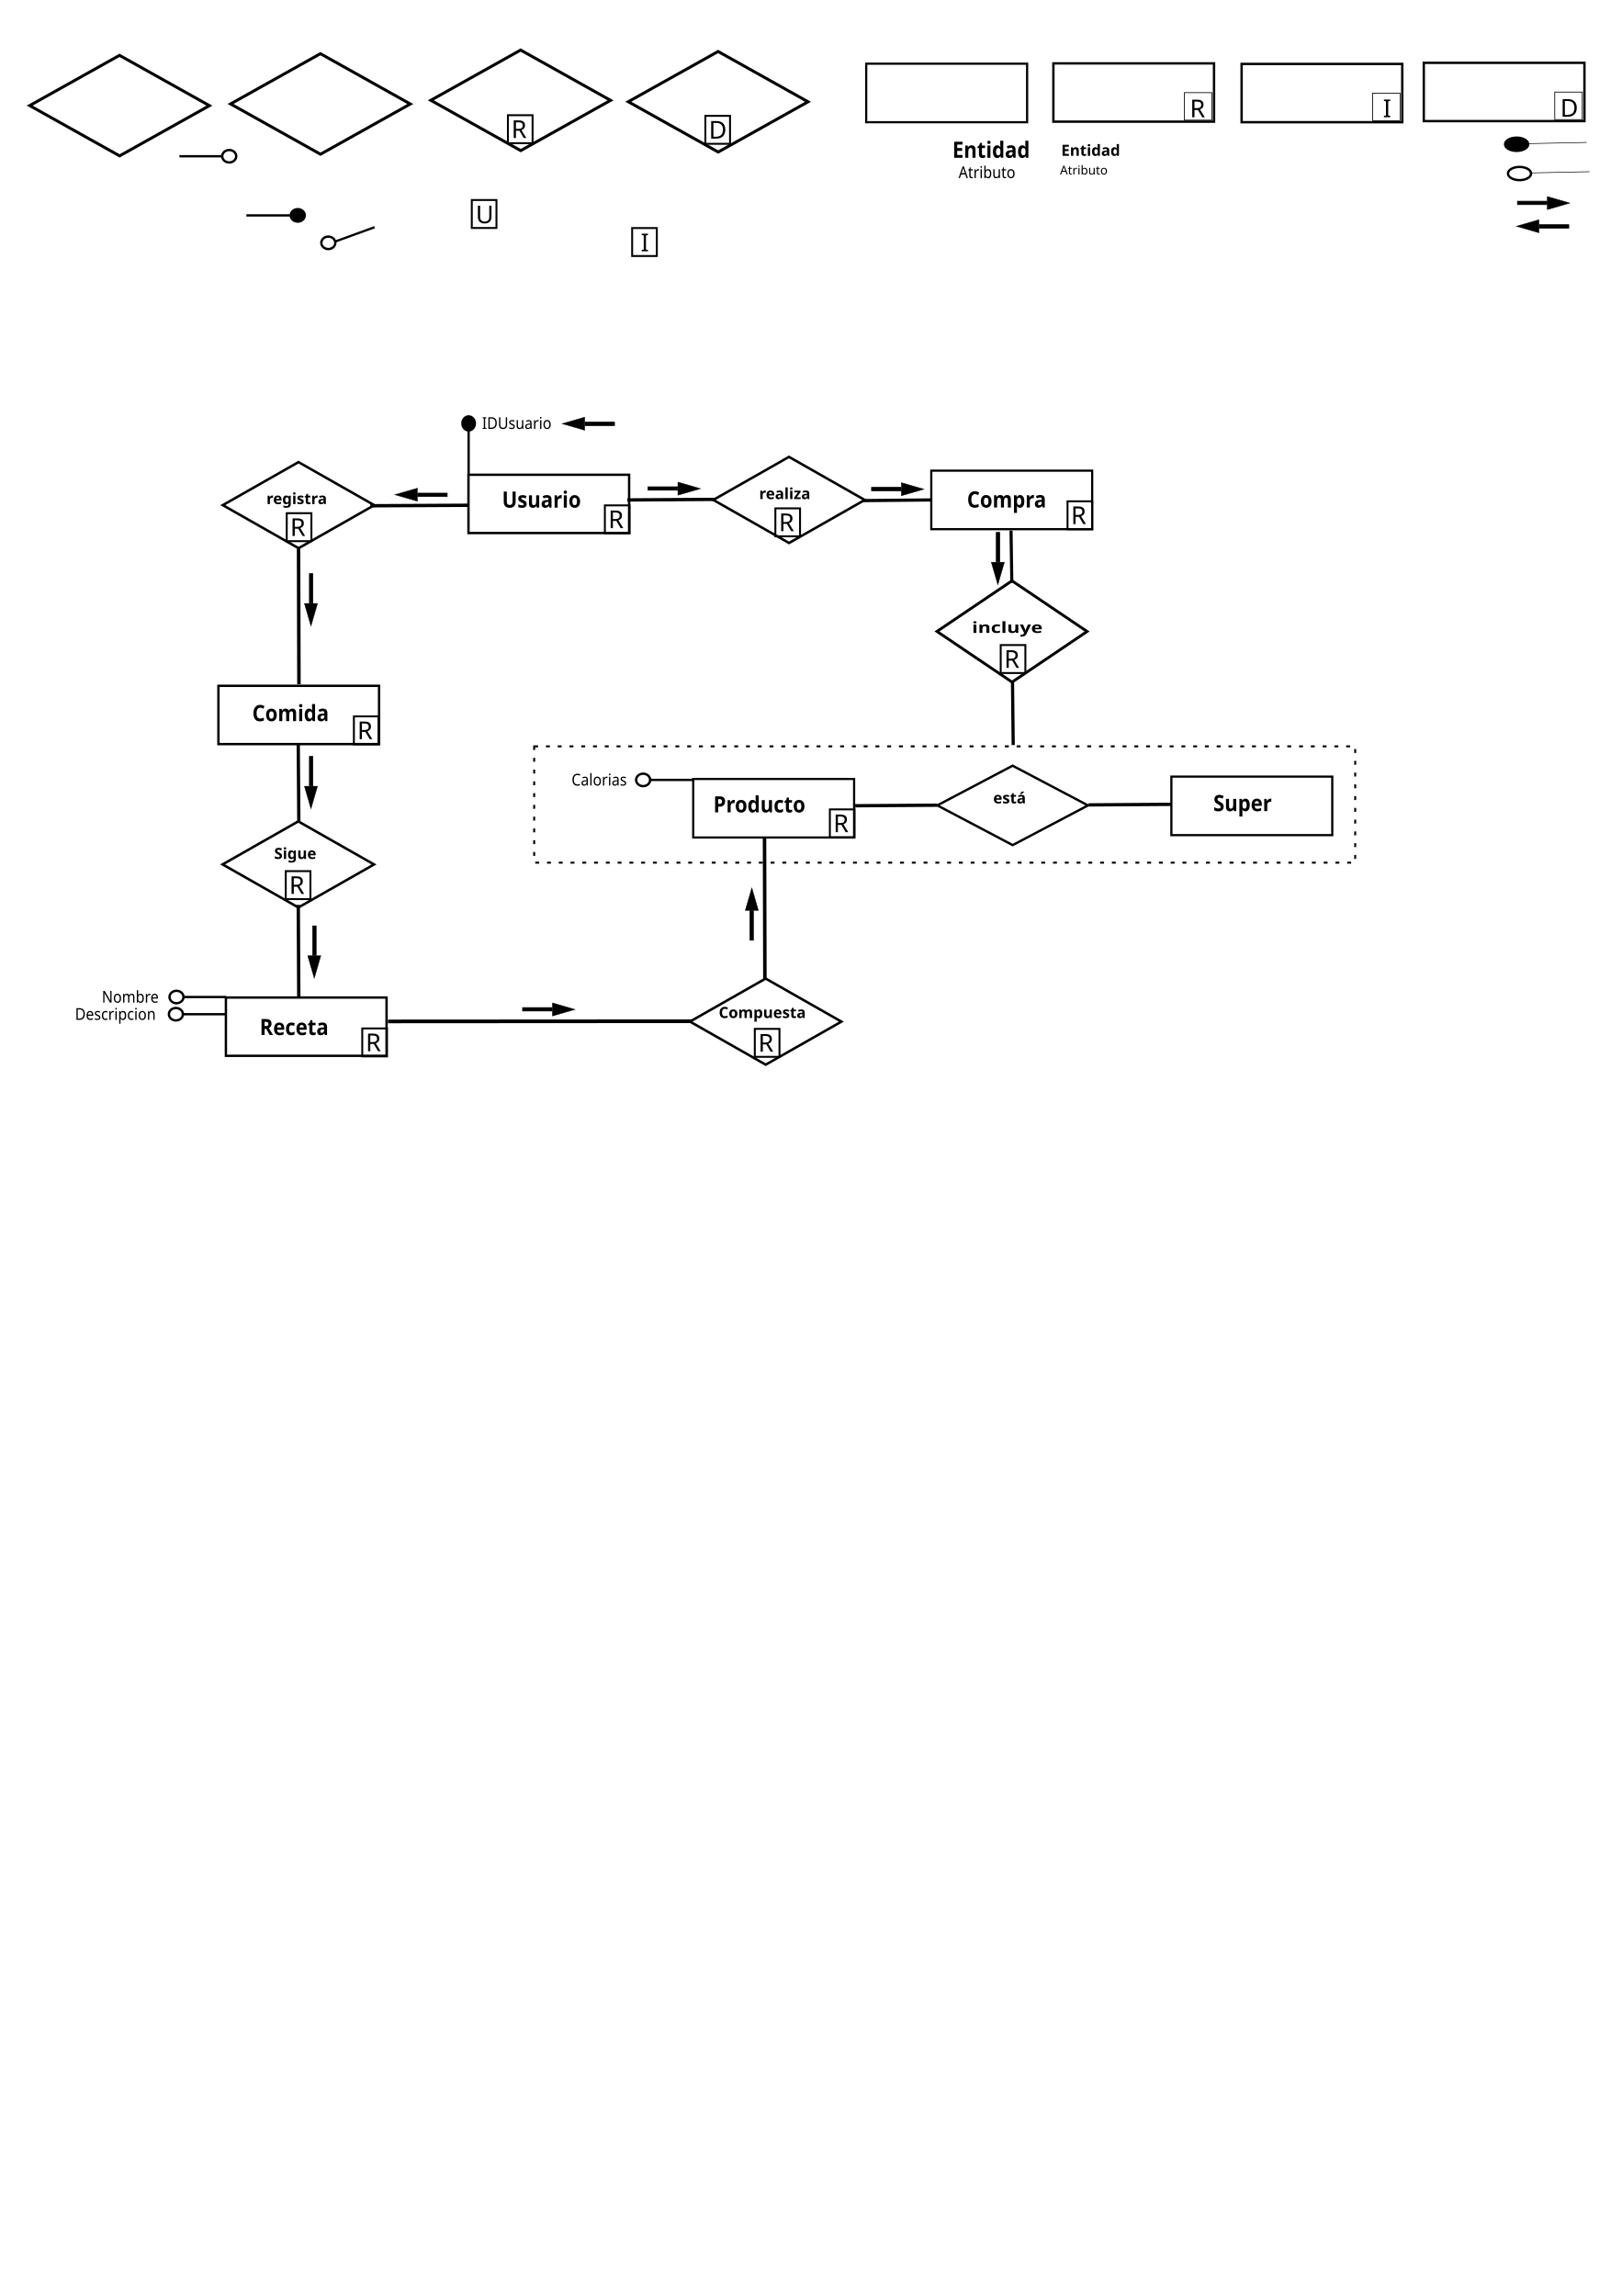
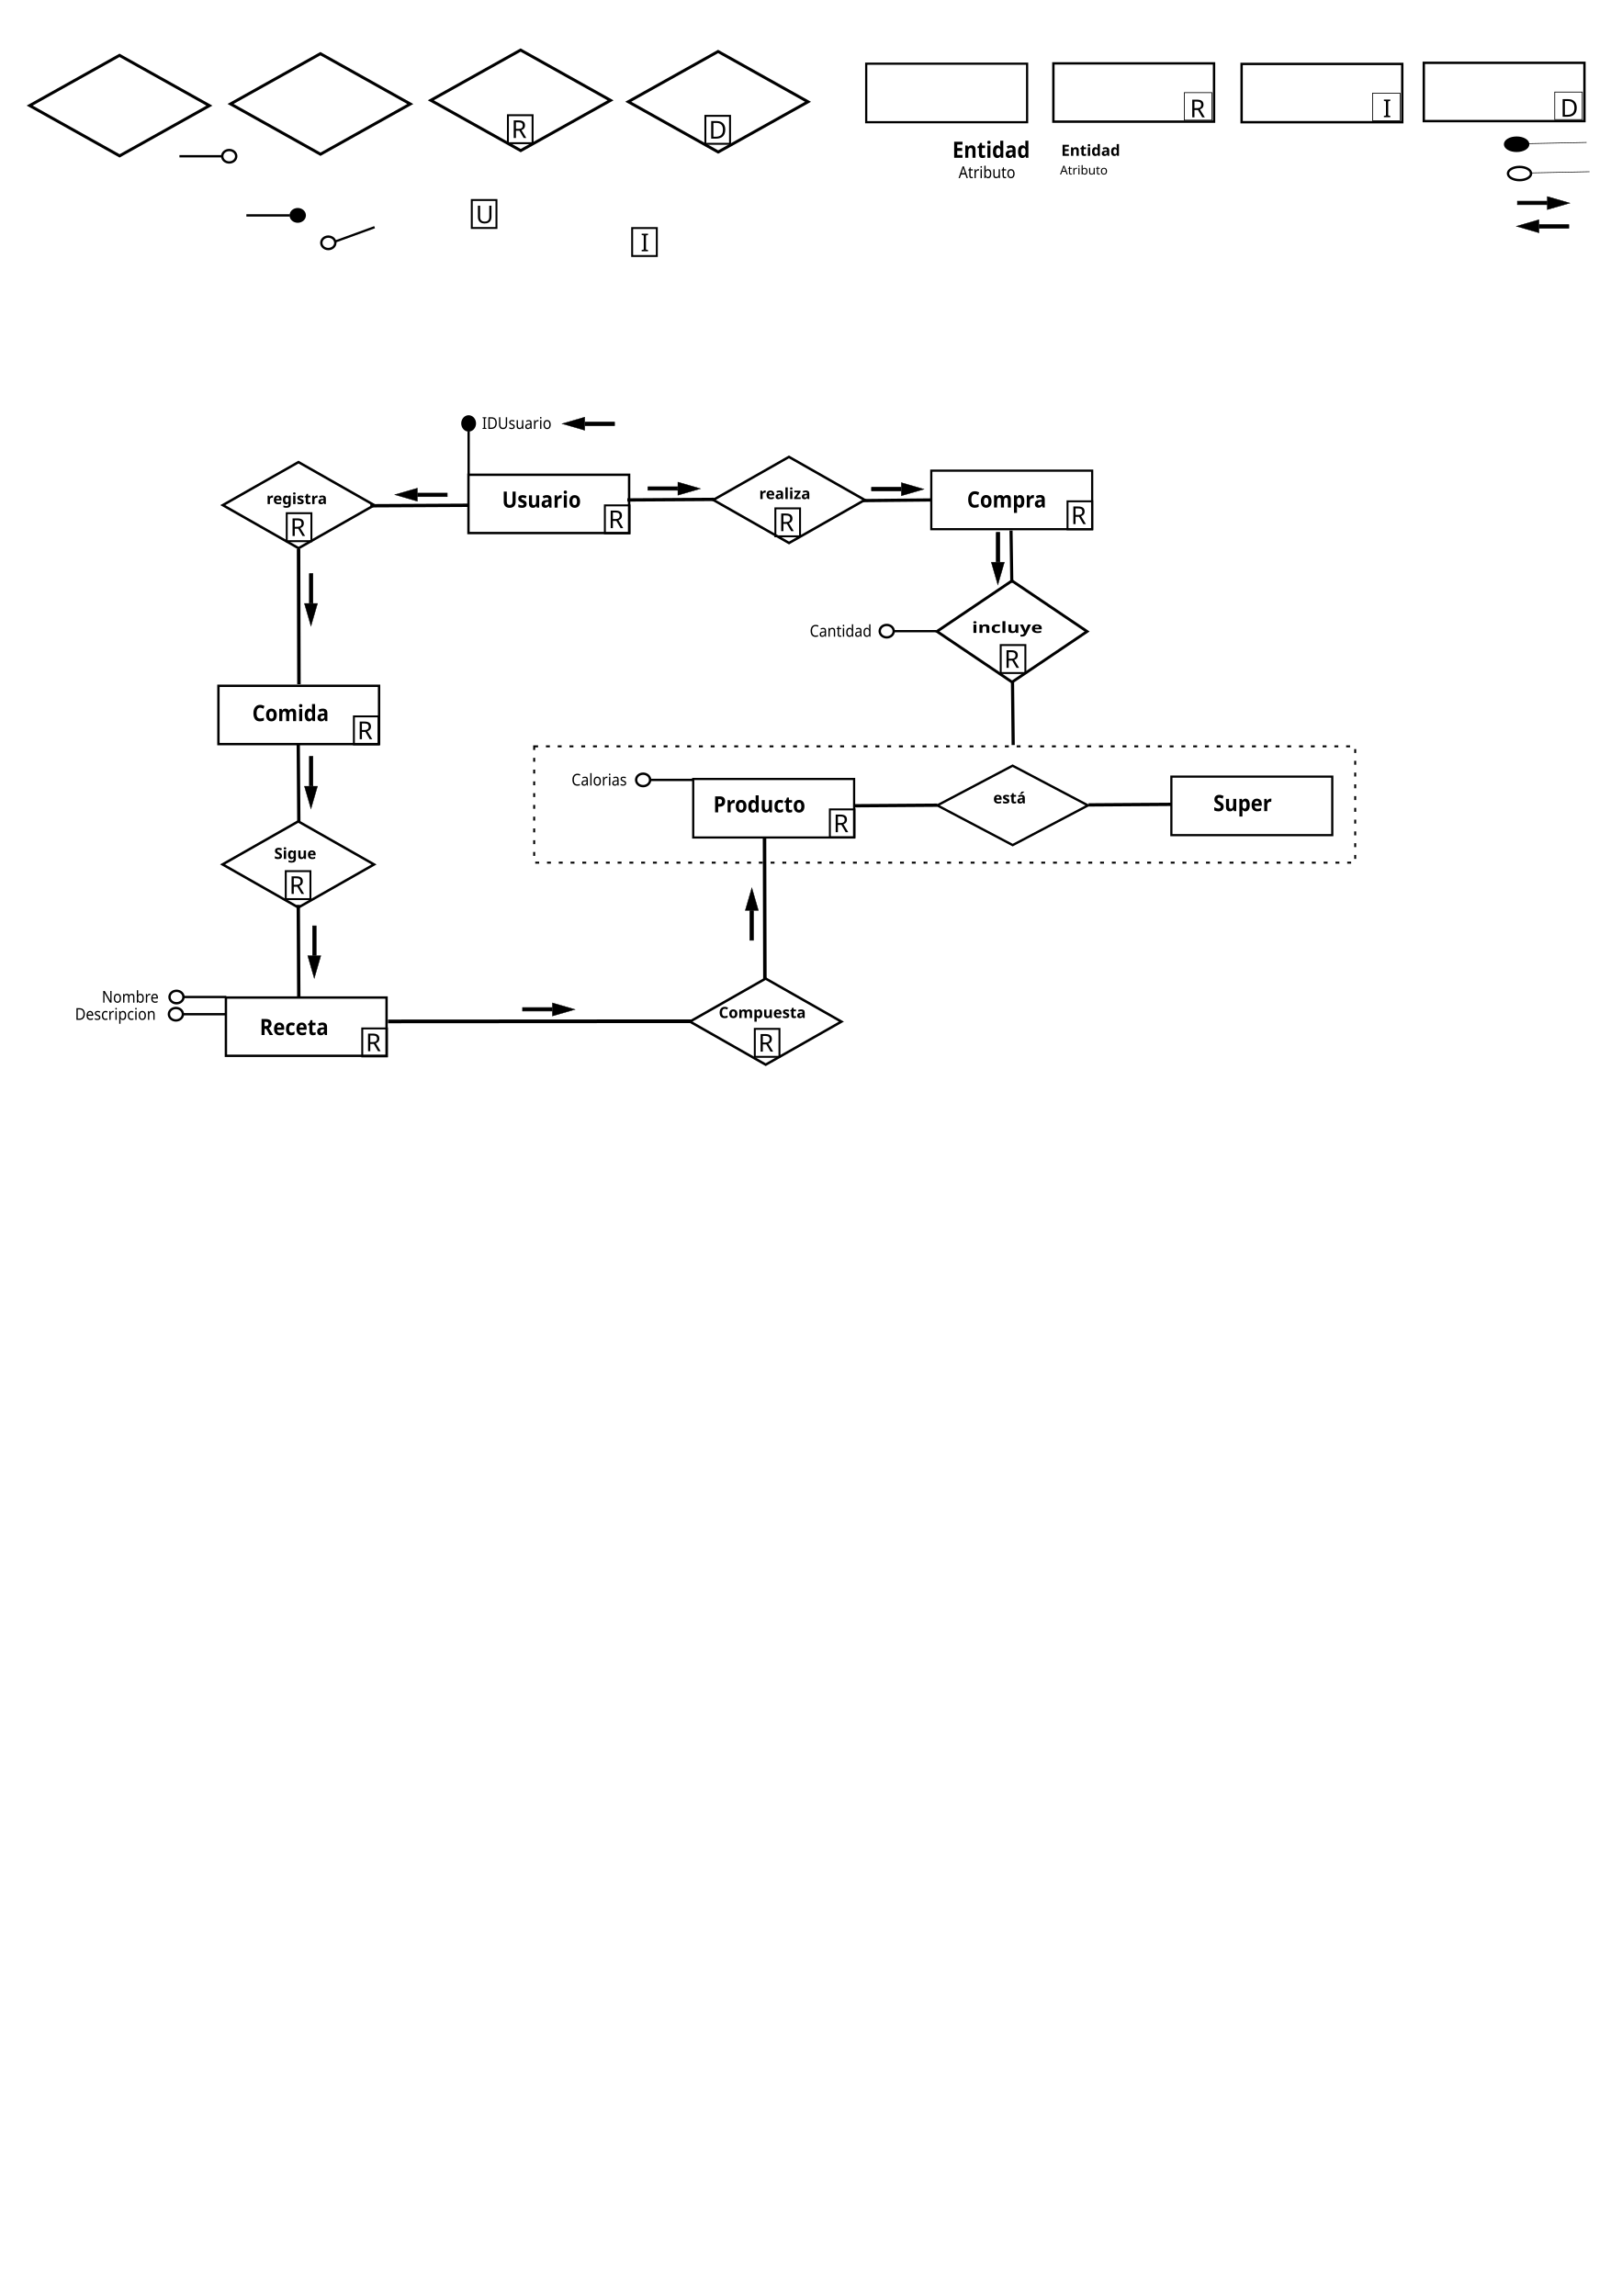
<svg xmlns="http://www.w3.org/2000/svg" version="1.1" id="svg2" height="2979.921" width="2104.724">
  <defs id="defs4">
    </defs>
  <g id="layer1" transform="translate(0,1927.559)">
    <g style="fill:#000000;fill-opacity:0;stroke:#000000;stroke-width:3.069;stroke-miterlimit:4;stroke-opacity:1;stroke-dasharray:none" id="g3759">
      <path id="path3771" style="fill:#e9e9ff;fill-rule:evenodd;stroke:none" d="m 1069.449,-1532.908 44.277,-18.255 0,73.43 -44.277,7.8 z" />
      <path id="path3761" style="fill:#353564;fill-rule:evenodd;stroke:none" d="m 995.155,-1578.715 0,78.632 74.294,30.151 0,-62.975 z" />
      <path id="path3763" style="fill:#4d4d9f;fill-rule:evenodd;stroke:none" d="m 995.155,-1578.715 41.602,-33.679 76.968,61.232 -44.277,18.255 z" />
      <path id="path3769" style="fill:#afafde;fill-rule:evenodd;stroke:none" d="m 995.155,-1500.083 41.602,-16.678 76.968,39.028 -44.277,7.8 z" />
      <path id="path3767" style="fill:#d7d7ff;fill-rule:evenodd;stroke:none" d="m 1036.758,-1612.395 0,95.633 76.968,39.028 0,-73.43 z" />
      <path id="path3765" style="fill:#8686bf;fill-rule:evenodd;stroke:none" d="m 995.155,-1578.715 41.602,-33.679 0,95.633 -41.602,16.678 z" />
    </g>
    <g style="fill:#000000;fill-opacity:0;stroke:#000000;stroke-width:3.069;stroke-miterlimit:4;stroke-opacity:1;stroke-dasharray:none" id="g3783">
      <path id="path3795" style="fill:#e9e9ff;fill-rule:evenodd;stroke:none" d="m 1223.89,-1560.611 65.621,-25.873 0,99.09 -65.621,10.196 z" />
      <path id="path3785" style="fill:#353564;fill-rule:evenodd;stroke:none" d="m 1147.601,-1635.338 0,112.822 76.289,45.318 0,-83.413 z" />
      <path id="path3787" style="fill:#4d4d9f;fill-rule:evenodd;stroke:none" d="m 1147.601,-1635.338 74.286,-57.824 67.624,106.678 -65.621,25.873 z" />
      <path id="path3793" style="fill:#afafde;fill-rule:evenodd;stroke:none" d="m 1147.601,-1522.516 74.286,-27.108 67.624,62.23 -65.621,10.196 z" />
      <path id="path3791" style="fill:#d7d7ff;fill-rule:evenodd;stroke:none" d="m 1221.887,-1693.162 0,143.538 67.624,62.23 0,-99.09 z" />
      <path id="path3789" style="fill:#8686bf;fill-rule:evenodd;stroke:none" d="m 1147.601,-1635.338 74.286,-57.824 0,143.538 -74.286,27.108 z" />
    </g>
    <g style="fill:#000000;fill-opacity:0;stroke:#000000;stroke-width:3.069;stroke-miterlimit:4;stroke-opacity:1;stroke-dasharray:none" id="g3797">
      <path id="path3809" style="fill:#e9e9ff;fill-rule:evenodd;stroke:none" d="m 1325.739,-1572.526 27.41,-9.091 0,7.619 -27.41,8.654 z" />
      <path id="path3799" style="fill:#353564;fill-rule:evenodd;stroke:none" d="m 1267.601,-1686.167 0,10.828 58.138,109.994 0,-7.182 z" />
      <path id="path3801" style="fill:#4d4d9f;fill-rule:evenodd;stroke:none" d="m 1267.601,-1686.167 37.143,-24.886 48.405,129.435 -27.41,9.091 z" />
      <path id="path3807" style="fill:#afafde;fill-rule:evenodd;stroke:none" d="m 1267.601,-1675.338 37.143,-23.862 48.405,125.202 -27.41,8.654 z" />
      <path id="path3805" style="fill:#d7d7ff;fill-rule:evenodd;stroke:none" d="m 1304.744,-1711.053 0,11.852 48.405,125.202 0,-7.619 z" />
      <path id="path3803" style="fill:#8686bf;fill-rule:evenodd;stroke:none" d="m 1267.601,-1686.167 37.143,-24.886 0,11.852 -37.143,23.862 z" />
    </g>
    <g transform="translate(1797.03,-1885.557)" id="g8271">
      <g id="g8234">
        <path id="path8226" d="m 265.799,180.848 -77.313,1.599" style="fill:none;stroke:#000000;stroke-width:0.83px;stroke-linecap:butt;stroke-linejoin:miter;stroke-opacity:1" />
      </g>
      <path style="fill:#000000;fill-opacity:0;stroke:#000000;stroke-width:3.069;stroke-miterlimit:4;stroke-opacity:1;stroke-dasharray:none" id="path8228" d="m 140,185.219 c 0,4.734 -6.716,8.571 -15,8.571 -8.284,0 -15,-3.838 -15,-8.571 0,-4.734 6.716,-8.571 15,-8.571 8.284,0 15,3.838 15,8.571 z" transform="translate(50,-2)" />
    </g>
    <text id="text8230" y="-1725.338" x="1377.203" style="font-size:20px;font-style:normal;font-weight:normal;line-height:125%;letter-spacing:0px;word-spacing:0px;fill:#000000;fill-opacity:1;stroke:none;font-family:Sans" xml:space="preserve">
      <tspan style="font-size:20px;font-weight:bold;-inkscape-font-specification:Sans Bold" y="-1725.338" x="1377.203" id="tspan8232">Entidad</tspan>
    </text>
    <g transform="translate(1792.744,-1951.272)" id="g8266">
      <g transform="translate(0.5172492,27.71428)" id="g8234-5">
        <path id="path8226-9" d="m 265.799,180.848 -77.313,1.599" style="fill:none;stroke:#000000;stroke-width:0.83px;stroke-linecap:butt;stroke-linejoin:miter;stroke-opacity:1" />
      </g>
      <path style="fill:#000000;fill-opacity:1;stroke:#000000;stroke-width:3.069;stroke-miterlimit:4;stroke-opacity:1;stroke-dasharray:none" id="path8228-9" d="m 140,185.219 c 0,4.734 -6.716,8.571 -15,8.571 -8.284,0 -15,-3.838 -15,-8.571 0,-4.734 6.716,-8.571 15,-8.571 8.284,0 15,3.838 15,8.571 z" transform="translate(50.51725,25.71428)" />
    </g>
    <g transform="translate(988.4585,-2019.129)" id="g8358">
      <g id="g8276" transform="translate(110,5.714282)">
        <rect style="fill:#000000;fill-opacity:0;stroke:#000000;stroke-width:3.069;stroke-miterlimit:4;stroke-opacity:1;stroke-dasharray:none" id="rect2985" width="208.502" height="75.645" x="268.606" y="168.111" />
        <rect style="fill:#000000;fill-opacity:0;stroke:#000000;stroke-opacity:1" id="rect3755" width="35.714" height="35.714" x="438.571" y="206.076" />
      </g>
      <text xml:space="preserve" style="font-size:32px;font-style:normal;font-weight:normal;line-height:125%;letter-spacing:0px;word-spacing:0px;fill:#000000;fill-opacity:1;stroke:none;font-family:Sans" x="555.714" y="243.791" id="text8280">
        <tspan id="tspan8282" x="555.714" y="243.791">R</tspan>
      </text>
    </g>
    <rect style="fill:#000000;fill-opacity:0;stroke:#000000;stroke-width:3.069;stroke-miterlimit:4;stroke-opacity:1;stroke-dasharray:none" id="rect2985-6" width="208.502" height="75.645" x="1611.35" y="-1844.589" />
    <g id="g3359">
      <rect y="-1806.624" x="1781.316" height="35.714" width="35.714" id="rect3755-1" style="fill:#000000;fill-opacity:0;stroke:#000000;stroke-opacity:1" />
      <g transform="translate(0.5714286,-0.8571429)" id="g3353">
        <text id="text8280-4" y="-1774.624" x="1794.173" style="font-size:32px;font-style:normal;font-weight:normal;line-height:125%;letter-spacing:0px;word-spacing:0px;fill:#000000;fill-opacity:1;stroke:none;font-family:Sans" xml:space="preserve">
          <tspan y="-1774.624" x="1794.173" id="tspan8282-3">I</tspan>
        </text>
      </g>
    </g>
    <g transform="translate(1582.03,-2404.843)" id="g8365">
      <g id="g8276-1" transform="translate(-2.85714,390.7143)">
        <rect style="fill:#000000;fill-opacity:0;stroke:#000000;stroke-width:3.069;stroke-miterlimit:4;stroke-opacity:1;stroke-dasharray:none" id="rect2985-65" width="208.502" height="75.645" x="268.606" y="168.111" />
        <rect style="fill:#000000;fill-opacity:0;stroke:#000000;stroke-opacity:1" id="rect3755-9" width="35.714" height="35.714" x="438.571" y="206.076" />
      </g>
      <text xml:space="preserve" style="font-size:32px;font-style:normal;font-weight:normal;line-height:125%;letter-spacing:0px;word-spacing:0px;fill:#000000;fill-opacity:1;stroke:none;font-family:Sans" x="442.857" y="628.791" id="text8280-3">
        <tspan id="tspan8282-38" x="442.857" y="628.791">D</tspan>
      </text>
    </g>
    <g id="g8509" transform="translate(1756.316,-2055.557)">
      <rect style="fill:#000000;fill-opacity:1;stroke:#000000;stroke-width:0.848;stroke-miterlimit:4;stroke-opacity:1;stroke-dasharray:none" id="rect8391" width="38.259" height="4.442" x="213.013" y="389.13" />
      <path id="path8449" d="m 251.695,383.04 0,17.023 29.39,-8.502 -29.39,-8.521 z" style="fill:#000000;fill-opacity:1;stroke:#000000;stroke-width:0.481" />
    </g>
    <text xml:space="preserve" style="font-size:40px;font-style:normal;font-weight:normal;line-height:125%;letter-spacing:0px;word-spacing:0px;fill:#000000;fill-opacity:1;stroke:none;font-family:Sans" x="1375.601" y="-1701.052" id="text8513">
      <tspan x="1375.601" y="-1701.052" id="tspan8517" style="font-size:16px">Atributo</tspan>
    </text>
    <g id="g8509-6" transform="matrix(-1,0,0,-1,2248.987,-1242.359)">
      <rect style="fill:#000000;fill-opacity:1;stroke:#000000;stroke-width:0.848;stroke-miterlimit:4;stroke-opacity:1;stroke-dasharray:none" id="rect8391-7" width="38.259" height="4.442" x="213.013" y="389.13" />
      <path id="path8449-9" d="m 251.695,383.04 0,17.023 29.39,-8.502 -29.39,-8.521 z" style="fill:#000000;fill-opacity:1;stroke:#000000;stroke-width:0.481" />
    </g>
    <rect style="fill:#000000;fill-opacity:0;stroke:#000000;stroke-width:2.826;stroke-miterlimit:4;stroke-opacity:1;stroke-dasharray:none" id="rect8547" width="208.814" height="75.957" x="1124.164" y="-1844.902" />
    <rect style="fill:#000000;fill-opacity:0;stroke:#000000;stroke-width:4.457;stroke-miterlimit:4;stroke-opacity:1;stroke-dasharray:none" id="rect8545-3" width="133.574" height="133.72" x="-2294.745" y="1386.84" transform="matrix(-0.8727383,0.4881884,-0.8727383,-0.4881884,0,0)" ry="0" />
    <g id="g4507" transform="translate(-72.71068,-89.88327)">
      <rect y="-1688.15" x="731.877" height="36.3" width="32.015" id="rect8567" style="fill:#000000;fill-opacity:0;stroke:#000000;stroke-width:2.483;stroke-miterlimit:4;stroke-opacity:1;stroke-dasharray:none" />
      <text id="text8569" y="-1658.571" x="736.313" style="font-size:40px;font-style:normal;font-weight:normal;line-height:125%;letter-spacing:0px;word-spacing:0px;fill:#000000;fill-opacity:1;stroke:none;font-family:Sans" xml:space="preserve">
        <tspan style="font-size:32px" y="-1658.571" x="736.313" id="tspan8571">R</tspan>
      </text>
    </g>
    <rect style="fill:#000000;fill-opacity:0;stroke:#000000;stroke-width:4.457;stroke-miterlimit:4;stroke-opacity:1;stroke-dasharray:none" id="rect8545-3-6" width="133.574" height="133.72" x="-2439.675" y="1238.125" transform="matrix(-0.8727383,0.4881884,-0.8727383,-0.4881884,0,0)" ry="0" />
    <g id="g6250">
      <rect y="-1777.217" x="915.421" height="36.3" width="32.015" id="rect8567-4" style="fill:#000000;fill-opacity:0;stroke:#000000;stroke-width:2.483;stroke-miterlimit:4;stroke-opacity:1;stroke-dasharray:none" />
      <text id="text8569-1" y="-1747.638" x="919.857" style="font-size:40px;font-style:normal;font-weight:normal;line-height:125%;letter-spacing:0px;word-spacing:0px;fill:#000000;fill-opacity:1;stroke:none;font-family:Sans" xml:space="preserve">
        <tspan style="font-size:32px" y="-1747.638" x="919.857" id="tspan8571-6">D</tspan>
      </text>
    </g>
    <rect style="fill:#000000;fill-opacity:0;stroke:#000000;stroke-width:4.457;stroke-miterlimit:4;stroke-opacity:1;stroke-dasharray:none" id="rect8545-3-4" width="133.574" height="133.72" x="-2141.046" y="1530.902" transform="matrix(-0.8727383,0.4881884,-0.8727383,-0.4881884,0,0)" ry="0" />
    <rect style="fill:#000000;fill-opacity:0;stroke:#000000;stroke-width:4.457;stroke-miterlimit:4;stroke-opacity:1;stroke-dasharray:none" id="rect8545-3-9" width="133.574" height="133.72" x="-1989.487" y="1678.072" transform="matrix(-0.8727383,0.4881884,-0.8727383,-0.4881884,0,0)" ry="0" />
    <text id="text8230-0-2" y="-1637.596" x="1300.221" style="font-size:27.696px;font-style:normal;font-weight:normal;line-height:125%;letter-spacing:0px;word-spacing:0px;fill:#000000;fill-opacity:1;stroke:none;font-family:Sans" xml:space="preserve" transform="scale(0.9505559,1.052016)">
      <tspan style="font-size:27.696px;font-weight:bold;-inkscape-font-specification:Sans Bold" y="-1637.596" x="1300.221" id="tspan8232-0-5">Entidad</tspan>
    </text>
    <text xml:space="preserve" style="font-size:50.281px;font-style:normal;font-weight:normal;line-height:125%;letter-spacing:0px;word-spacing:0px;fill:#000000;fill-opacity:1;stroke:none;font-family:Sans" x="1312.573" y="-1607.803" id="text8513-4" transform="scale(0.947755,1.055125)">
      <tspan x="1312.573" y="-1607.803" id="tspan8517-1" style="font-size:20.112px">Atributo</tspan>
    </text>
    <g id="g4104" transform="translate(0,-76)">
      <path transform="translate(206.5934,-1910.387)" d="m 188.899,338.372 c 0,4.463 -4.07,8.081 -9.091,8.081 -5.021,0 -9.091,-3.618 -9.091,-8.081 0,-4.463 4.07,-8.081 9.091,-8.081 5.021,0 9.091,3.618 9.091,8.081 z" id="path3264-0-2" style="fill:#000000;fill-opacity:1;stroke:#000000;stroke-width:3.069;stroke-miterlimit:4;stroke-opacity:1;stroke-dasharray:none" />
      <path id="path3266-2-9" d="m 319.731,-1572.014 c 35.355,0 56.569,0 56.569,0" style="fill:none;stroke:#000000;stroke-width:3;stroke-linecap:butt;stroke-linejoin:miter;stroke-miterlimit:4;stroke-opacity:1;stroke-dasharray:none" />
    </g>
    <g id="g4134" transform="translate(0,-76)">
      <path transform="translate(117.6797,-1987.158)" d="m 188.899,338.372 c 0,4.463 -4.07,8.081 -9.091,8.081 -5.021,0 -9.091,-3.618 -9.091,-8.081 0,-4.463 4.07,-8.081 9.091,-8.081 5.021,0 9.091,3.618 9.091,8.081 z" id="path3264-6" style="fill:#000000;fill-opacity:0;stroke:#000000;stroke-width:3.069;stroke-miterlimit:4;stroke-opacity:1;stroke-dasharray:none" />
      <path id="path3266-6" d="m 232.857,-1648.786 c 35.355,0 56.569,0 56.569,0" style="fill:none;stroke:#000000;stroke-width:3;stroke-linecap:butt;stroke-linejoin:miter;stroke-miterlimit:4;stroke-opacity:1;stroke-dasharray:none" />
    </g>
    <rect style="fill:#000000;fill-opacity:0;stroke:#000000;stroke-width:2.826;stroke-miterlimit:4;stroke-opacity:1;stroke-dasharray:none" id="rect8547-0" width="208.814" height="75.957" x="1208.613" y="-1316.698" />
    <text id="text8230-0-1" y="-1206.131" x="1320.224" style="font-size:27.696px;font-style:normal;font-weight:normal;line-height:125%;letter-spacing:0px;word-spacing:0px;fill:#000000;fill-opacity:1;stroke:none;font-family:Sans" xml:space="preserve" transform="scale(0.9505559,1.052016)">
      <tspan style="font-size:27.696px;font-weight:bold;-inkscape-font-specification:Sans Bold" y="-1206.131" x="1320.224" id="tspan8232-0-0">Compra</tspan>
    </text>
    <rect style="fill:#000000;fill-opacity:0;stroke:#000000;stroke-width:2.826;stroke-miterlimit:4;stroke-opacity:1;stroke-dasharray:none" id="rect8547-6-9" width="208.814" height="75.957" x="1520.202" y="-919.612" />
    <text id="text8230-0-6-5" y="-831.559" x="1656.523" style="font-size:27.696px;font-style:normal;font-weight:normal;line-height:125%;letter-spacing:0px;word-spacing:0px;fill:#000000;fill-opacity:1;stroke:none;font-family:Sans" xml:space="preserve" transform="scale(0.9505559,1.052016)">
      <tspan style="font-size:27.696px;font-weight:bold;-inkscape-font-specification:Sans Bold" y="-831.559" x="1656.523" id="tspan8232-0-9-0">Super</tspan>
      <tspan style="font-size:27.696px;font-weight:bold;-inkscape-font-specification:Sans Bold" y="-796.939" x="1656.523" id="tspan3214" />
    </text>
    <rect style="fill:#000000;fill-opacity:0;stroke:#000000;stroke-width:2.545;stroke-miterlimit:4;stroke-opacity:1;stroke-dasharray:5.091, 10.181;stroke-dashoffset:0" id="rect4812" width="1065.52" height="150.967" x="693.244" y="-958.902" />
    <rect style="fill:#000000;fill-opacity:0;stroke:#000000;stroke-width:3.919;stroke-miterlimit:4;stroke-opacity:1;stroke-dasharray:none" id="rect8545-3-2" width="117.46" height="117.588" x="-1841.425" y="139.48" transform="matrix(-0.8289456,0.5593292,-0.8289456,-0.5593292,0,0)" ry="0" />
    <text id="text8230-8" y="-1248.784" x="1117.265" style="font-size:22.58px;font-style:normal;font-weight:normal;line-height:125%;letter-spacing:0px;word-spacing:0px;fill:#000000;fill-opacity:1;stroke:none;font-family:Sans" xml:space="preserve" transform="scale(1.128976,0.8857586)">
      <tspan style="font-size:22.58px;font-weight:bold;-inkscape-font-specification:Sans Bold" y="-1248.784" x="1117.265" id="tspan8232-3">incluye</tspan>
    </text>
    <path style="fill:none;stroke:#000000;stroke-width:4;stroke-linecap:butt;stroke-linejoin:miter;stroke-miterlimit:4;stroke-opacity:1;stroke-dasharray:none" d="m 1313.127,-1171.33 -1.01,-67.68" id="path4966" />
    <path style="fill:none;stroke:#000000;stroke-width:4.122;stroke-linecap:butt;stroke-linejoin:miter;stroke-miterlimit:4;stroke-opacity:1;stroke-dasharray:none" d="m 1314.922,-960.58 -0.888,-81.701" id="path4966-0" />
    <rect style="fill:#000000;fill-opacity:0;stroke:#000000;stroke-width:3.686;stroke-miterlimit:4;stroke-opacity:1;stroke-dasharray:none" id="rect8545-3-7" width="110.468" height="110.589" x="-1744.112" y="148.019" transform="matrix(-0.8846472,0.4662609,-0.8846472,-0.4662609,0,0)" ry="0" />
    <path style="fill:none;stroke:#000000;stroke-width:4.283;stroke-linecap:butt;stroke-linejoin:miter;stroke-miterlimit:4;stroke-opacity:1;stroke-dasharray:none" d="m 1108.652,-881.788 107.803,-0.727" id="path4966-5" />
    <path style="fill:none;stroke:#000000;stroke-width:4.283;stroke-linecap:butt;stroke-linejoin:miter;stroke-miterlimit:4;stroke-opacity:1;stroke-dasharray:none" d="m 1412.748,-882.899 107.803,-0.727" id="path4966-5-1" />
    <text id="text8230-9" y="-884.858" x="1288.97" style="font-size:20px;font-style:normal;font-weight:normal;line-height:125%;letter-spacing:0px;word-spacing:0px;fill:#000000;fill-opacity:1;stroke:none;font-family:Sans" xml:space="preserve">
      <tspan style="font-size:20px;font-weight:bold;-inkscape-font-specification:Sans Bold" y="-884.858" x="1288.97" id="tspan8232-0">está</tspan>
    </text>
    <rect style="fill:#000000;fill-opacity:0;stroke:#000000;stroke-width:3.77;stroke-miterlimit:4;stroke-opacity:1;stroke-dasharray:none" id="rect8545-3-90" width="112.988" height="113.112" x="-1938.964" y="648.005" transform="matrix(-0.8693064,0.4942736,-0.8693064,-0.4942736,0,0)" ry="0" />
    <text id="text8230-4" y="-1279.827" x="985.179" style="font-size:20px;font-style:normal;font-weight:normal;line-height:125%;letter-spacing:0px;word-spacing:0px;fill:#000000;fill-opacity:1;stroke:none;font-family:Sans" xml:space="preserve">
      <tspan style="font-size:20px;font-weight:bold;-inkscape-font-specification:Sans Bold" y="-1279.827" x="985.179" id="tspan8232-9">realiza</tspan>
    </text>
    <path style="fill:none;stroke:#000000;stroke-width:4.172;stroke-linecap:butt;stroke-linejoin:miter;stroke-miterlimit:4;stroke-opacity:1;stroke-dasharray:none" d="m 1120.099,-1277.854 88.692,-0.839" id="path4966-5-8" />
    <path style="fill:none;stroke:#000000;stroke-width:4.369;stroke-linecap:butt;stroke-linejoin:miter;stroke-miterlimit:4;stroke-opacity:1;stroke-dasharray:none" d="m 480.602,-1271.137 127.239,-0.641" id="path4966-5-8-1" />
    <rect style="fill:#000000;fill-opacity:0;stroke:#000000;stroke-width:2.826;stroke-miterlimit:4;stroke-opacity:1;stroke-dasharray:none" id="rect8547-6" width="208.814" height="75.957" x="899.649" y="-916.561" />
    <text id="text8230-0-6" y="-830.016" x="973.859" style="font-size:27.696px;font-style:normal;font-weight:normal;line-height:125%;letter-spacing:0px;word-spacing:0px;fill:#000000;fill-opacity:1;stroke:none;font-family:Sans" xml:space="preserve" transform="scale(0.9505559,1.052016)">
      <tspan style="font-size:27.696px;font-weight:bold;-inkscape-font-specification:Sans Bold" y="-830.016" x="973.859" id="tspan8232-0-9">Producto</tspan>
    </text>
    <text xml:space="preserve" style="font-size:40px;font-style:normal;font-weight:normal;line-height:125%;letter-spacing:0px;word-spacing:0px;fill:#000000;fill-opacity:1;stroke:none;font-family:Sans" x="534.286" y="442.778" id="text4119" transform="translate(0,-1927.559)">
      <tspan id="tspan4121" x="534.286" y="442.778" />
    </text>
    <g id="g8448" transform="translate(-40.42641,-26.28427)">
      <rect y="-1641.682" x="652.714" height="36.3" width="32.015" id="rect8567-7-2" style="fill:#000000;fill-opacity:0;stroke:#000000;stroke-width:2.483;stroke-miterlimit:4;stroke-opacity:1;stroke-dasharray:none" />
      <text id="text8569-5-9" y="-1611.532" x="657.783" style="font-size:40px;font-style:normal;font-weight:normal;line-height:125%;letter-spacing:0px;word-spacing:0px;fill:#000000;fill-opacity:1;stroke:none;font-family:Sans" xml:space="preserve">
        <tspan style="font-size:32px" y="-1611.532" x="657.783" id="tspan8571-2-0">U</tspan>
      </text>
    </g>
    <g id="g9662">
      <rect y="-1631.581" x="820.399" height="36.3" width="32.015" id="rect8567-7-2-1" style="fill:#000000;fill-opacity:0;stroke:#000000;stroke-width:2.483;stroke-miterlimit:4;stroke-opacity:1;stroke-dasharray:none" />
      <text id="text8569-5-9-3" y="-1601.431" x="831.468" style="font-size:40px;font-style:normal;font-weight:normal;line-height:125%;letter-spacing:0px;word-spacing:0px;fill:#000000;fill-opacity:1;stroke:none;font-family:Sans" xml:space="preserve">
        <tspan style="font-size:32px" y="-1601.431" x="831.468" id="tspan8571-2-0-3">I</tspan>
      </text>
    </g>
    <g transform="translate(-5.950618,-298.9154)" id="g10193">
      <path transform="matrix(-1,0,0,-1,611.8501,-975.1244)" d="m 188.899,338.372 c 0,4.463 -4.07,8.081 -9.091,8.081 -5.021,0 -9.091,-3.618 -9.091,-8.081 0,-4.463 4.07,-8.081 9.091,-8.081 5.021,0 9.091,3.618 9.091,8.081 z" id="path3264-6-4-0-0-6" style="fill:#000000;fill-opacity:0;stroke:#000000;stroke-width:3.069;stroke-miterlimit:4;stroke-opacity:1;stroke-dasharray:none" />
      <path id="path3266-6-6-9-1-3" d="m 441.647,-1315.427 c 31.533,-11.477 50.453,-18.363 50.453,-18.363" style="fill:none;stroke:#000000;stroke-width:2.923;stroke-linecap:butt;stroke-linejoin:miter;stroke-miterlimit:4;stroke-opacity:1;stroke-dasharray:none" />
    </g>
    <path style="fill:none;stroke:#000000;stroke-width:4.308;stroke-linecap:butt;stroke-linejoin:miter;stroke-miterlimit:4;stroke-opacity:1;stroke-dasharray:none" d="m 814.15,-1278.716 112.842,-0.703" id="path4966-5-8-4" />
    <g transform="translate(-418.796,824.4923)" id="g16682-5">
      <rect y="-1457.382" x="711.974" height="75.645" width="208.502" id="rect2985-4-9" style="fill:#000000;fill-opacity:0;stroke:#000000;stroke-width:3.069;stroke-miterlimit:4;stroke-opacity:1;stroke-dasharray:none" />
    </g>
    <g id="g16814" transform="translate(-58,118)">
      <g id="g16682-4" transform="translate(-370.5103,301.9209)">
        <rect style="fill:#000000;fill-opacity:0;stroke:#000000;stroke-width:3.069;stroke-miterlimit:4;stroke-opacity:1;stroke-dasharray:none" id="rect2985-4-2" width="208.502" height="75.645" x="711.974" y="-1457.382" />
      </g>
      <text transform="scale(0.9505559,1.052016)" xml:space="preserve" style="font-size:27.696px;font-style:normal;font-weight:normal;line-height:125%;letter-spacing:0px;word-spacing:0px;fill:#000000;fill-opacity:1;stroke:none;font-family:Sans" x="405.369" y="-1054.768" id="text8230-0-2-0-0">
        <tspan id="tspan8232-0-5-9-2" x="405.369" y="-1054.768" style="font-size:27.696px;font-weight:bold;-inkscape-font-specification:Sans Bold">Comida</tspan>
      </text>
    </g>
    <text id="text8230-0-2-0-05" y="-555.319" x="354.571" style="font-size:27.696px;font-style:normal;font-weight:normal;line-height:125%;letter-spacing:0px;word-spacing:0px;fill:#000000;fill-opacity:1;stroke:none;font-family:Sans" xml:space="preserve" transform="scale(0.9505559,1.052016)">
      <tspan style="font-size:27.696px;font-weight:bold;-inkscape-font-specification:Sans Bold" y="-555.319" x="354.571" id="tspan8232-0-5-9-7">Receta</tspan>
    </text>
    <rect style="fill:#000000;fill-opacity:0;stroke:#000000;stroke-width:3.77;stroke-miterlimit:4;stroke-opacity:1;stroke-dasharray:none" id="rect8545-3-90-3" width="112.988" height="113.112" x="-1565.992" y="1007.266" transform="matrix(-0.8693064,0.4942736,-0.8693064,-0.4942736,0,0)" ry="0" />
    <text id="text8230-4-0" y="-1273.325" x="345.741" style="font-size:20px;font-style:normal;font-weight:normal;line-height:125%;letter-spacing:0px;word-spacing:0px;fill:#000000;fill-opacity:1;stroke:none;font-family:Sans" xml:space="preserve">
      <tspan style="font-size:20px;font-weight:bold;-inkscape-font-specification:Sans Bold" y="-1273.325" x="345.741" id="tspan8232-9-3">registra</tspan>
    </text>
    <path style="fill:none;stroke:#000000;stroke-width:4.514;stroke-linecap:butt;stroke-linejoin:miter;stroke-miterlimit:4;stroke-opacity:1;stroke-dasharray:none" d="m 387.466,-1215.185 0.496,175.665" id="path4966-5-8-1-5" />
    <path style="fill:none;stroke:#000000;stroke-width:4.251;stroke-linecap:butt;stroke-linejoin:miter;stroke-miterlimit:4;stroke-opacity:1;stroke-dasharray:none" d="m 387.049,-962.46 0.76,101.644" id="path4966-5-8-1-5-7" />
    <rect style="fill:#000000;fill-opacity:0;stroke:#000000;stroke-width:3.77;stroke-miterlimit:4;stroke-opacity:1;stroke-dasharray:none" id="rect8545-3-90-3-8" width="112.988" height="113.112" x="-1094.139" y="535.742" transform="matrix(-0.8693064,0.4942736,-0.8693064,-0.4942736,0,0)" ry="0" />
    <text id="text8230-4-0-7" y="-812.77" x="355.762" style="font-size:20px;font-style:normal;font-weight:normal;line-height:125%;letter-spacing:0px;word-spacing:0px;fill:#000000;fill-opacity:1;stroke:none;font-family:Sans" xml:space="preserve">
      <tspan style="font-size:20px;font-weight:bold;-inkscape-font-specification:Sans Bold" y="-812.77" x="355.762" id="tspan8232-9-3-7">Sigue</tspan>
    </text>
    <rect style="fill:#000000;fill-opacity:0;stroke:#000000;stroke-width:3.77;stroke-miterlimit:4;stroke-opacity:1;stroke-dasharray:none" id="rect8545-3-90-2" width="112.988" height="113.112" x="-1236.642" y="-19.487" transform="matrix(-0.8693064,0.4942736,-0.8693064,-0.4942736,0,0)" ry="0" />
    <text id="text8230-4-2" y="-606.335" x="932.758" style="font-size:20px;font-style:normal;font-weight:normal;line-height:125%;letter-spacing:0px;word-spacing:0px;fill:#000000;fill-opacity:1;stroke:none;font-family:Sans" xml:space="preserve">
      <tspan style="font-size:20px;font-weight:bold;-inkscape-font-specification:Sans Bold" y="-606.335" x="932.758" id="tspan8232-9-7">Compuesta</tspan>
    </text>
    <path style="fill:none;stroke:#000000;stroke-width:4.764;stroke-linecap:butt;stroke-linejoin:miter;stroke-miterlimit:4;stroke-opacity:1;stroke-dasharray:none" d="m 503.53,-601.88 393.814,-0.246" id="path4966-5-8-4-7" />
    <path style="fill:none;stroke:#000000;stroke-width:4.34;stroke-linecap:butt;stroke-linejoin:miter;stroke-miterlimit:4;stroke-opacity:1;stroke-dasharray:none" d="m 387.094,-753.129 0.67,120.125" id="path4966-5-8-1-5-7-5" />
    <path style="fill:none;stroke:#000000;stroke-width:4.533;stroke-linecap:butt;stroke-linejoin:miter;stroke-miterlimit:4;stroke-opacity:1;stroke-dasharray:none" d="M 992.19,-841.033 992.667,-656.815" id="path4966-5-8-1-5-7-6" />
    <g id="g16682" transform="translate(-104,146)">
      <rect y="-1457.382" x="711.974" height="75.645" width="208.502" id="rect2985-4" style="fill:#000000;fill-opacity:0;stroke:#000000;stroke-width:3.069;stroke-miterlimit:4;stroke-opacity:1;stroke-dasharray:none" />
    </g>
    <text id="text8230-0-2-0" y="-1206.025" x="685.415" style="font-size:27.696px;font-style:normal;font-weight:normal;line-height:125%;letter-spacing:0px;word-spacing:0px;fill:#000000;fill-opacity:1;stroke:none;font-family:Sans" xml:space="preserve" transform="scale(0.9505559,1.052016)">
      <tspan style="font-size:27.696px;font-weight:bold;-inkscape-font-specification:Sans Bold" y="-1206.025" x="685.415" id="tspan8232-0-5-9">Usuario</tspan>
    </text>
    <g id="g4104-9" transform="matrix(0,-1,1,0,2180.192,-991.6144)">
      <path transform="translate(206.5934,-1910.387)" d="m 188.899,338.372 c 0,4.463 -4.07,8.081 -9.091,8.081 -5.021,0 -9.091,-3.618 -9.091,-8.081 0,-4.463 4.07,-8.081 9.091,-8.081 5.021,0 9.091,3.618 9.091,8.081 z" id="path3264-0-2-9" style="fill:#000000;fill-opacity:1;stroke:#000000;stroke-width:3.069;stroke-miterlimit:4;stroke-opacity:1;stroke-dasharray:none" />
      <path id="path3266-2-9-5" d="m 319.731,-1572.014 c 35.355,0 56.569,0 56.569,0" style="fill:none;stroke:#000000;stroke-width:3;stroke-linecap:butt;stroke-linejoin:miter;stroke-miterlimit:4;stroke-opacity:1;stroke-dasharray:none" />
    </g>
    <text xml:space="preserve" style="font-size:50.281px;font-style:normal;font-weight:normal;line-height:125%;letter-spacing:0px;word-spacing:0px;fill:#000000;fill-opacity:1;stroke:none;font-family:Sans" x="660.011" y="-1299.249" id="text8513-4-4-9" transform="scale(0.947755,1.055125)">
      <tspan x="660.011" y="-1299.249" id="tspan8517-1-6-6" style="font-size:20.112px">IDUsuario</tspan>
    </text>
    <g id="g4134-6-6" transform="matrix(-1,0,0,-1,1132.13,-2564.12)">
      <path transform="translate(117.6797,-1987.158)" d="m 188.899,338.372 c 0,4.463 -4.07,8.081 -9.091,8.081 -5.021,0 -9.091,-3.618 -9.091,-8.081 0,-4.463 4.07,-8.081 9.091,-8.081 5.021,0 9.091,3.618 9.091,8.081 z" id="path3264-6-6-7" style="fill:#000000;fill-opacity:0;stroke:#000000;stroke-width:3.069;stroke-miterlimit:4;stroke-opacity:1;stroke-dasharray:none" />
      <path id="path3266-6-9-9" d="m 232.857,-1648.786 c 35.355,0 56.569,0 56.569,0" style="fill:none;stroke:#000000;stroke-width:3;stroke-linecap:butt;stroke-linejoin:miter;stroke-miterlimit:4;stroke-opacity:1;stroke-dasharray:none" />
    </g>
    <text xml:space="preserve" style="font-size:50.281px;font-style:normal;font-weight:normal;line-height:125%;letter-spacing:0px;word-spacing:0px;fill:#000000;fill-opacity:1;stroke:none;font-family:Sans" x="782.598" y="-860.573" id="text8513-4-4-3-5-5" transform="scale(0.947755,1.055125)">
      <tspan x="782.598" y="-860.573" id="tspan8517-1-6-69-0-7" style="font-size:20.112px">Calorias</tspan>
    </text>
    <g id="g8509-5-5" transform="translate(465.2003,-1008.971)">
      <rect style="fill:#000000;fill-opacity:1;stroke:#000000;stroke-width:0.848;stroke-miterlimit:4;stroke-opacity:1;stroke-dasharray:none" id="rect8391-73-2" width="38.259" height="4.442" x="213.013" y="389.13" />
      <path id="path8449-3-2" d="m 251.695,383.04 0,17.023 29.39,-8.502 -29.39,-8.521 z" style="fill:#000000;fill-opacity:1;stroke:#000000;stroke-width:0.481" />
    </g>
    <g id="g4134-6-6-4" transform="matrix(-1,0,0,-1,526.5458,-2282.349)">
      <path transform="translate(117.6797,-1987.158)" d="m 188.899,338.372 c 0,4.463 -4.07,8.081 -9.091,8.081 -5.021,0 -9.091,-3.618 -9.091,-8.081 0,-4.463 4.07,-8.081 9.091,-8.081 5.021,0 9.091,3.618 9.091,8.081 z" id="path3264-6-6-7-6" style="fill:#000000;fill-opacity:0;stroke:#000000;stroke-width:3.069;stroke-miterlimit:4;stroke-opacity:1;stroke-dasharray:none" />
      <path id="path3266-6-9-9-0" d="m 232.857,-1648.786 c 35.355,0 56.569,0 56.569,0" style="fill:none;stroke:#000000;stroke-width:3;stroke-linecap:butt;stroke-linejoin:miter;stroke-miterlimit:4;stroke-opacity:1;stroke-dasharray:none" />
    </g>
    <text xml:space="preserve" style="font-size:50.281px;font-style:normal;font-weight:normal;line-height:125%;letter-spacing:0px;word-spacing:0px;fill:#000000;fill-opacity:1;stroke:none;font-family:Sans" x="139.411" y="-593.523" id="text8513-4-4-3-5-5-4" transform="scale(0.947755,1.055125)">
      <tspan x="139.411" y="-593.523" id="tspan8517-1-6-69-0-7-9" style="font-size:20.112px">Nombre</tspan>
    </text>
    <g id="g4134-6-6-4-6" transform="matrix(-1,0,0,-1,525.7742,-2260.024)">
      <path transform="translate(117.6797,-1987.158)" d="m 188.899,338.372 c 0,4.463 -4.07,8.081 -9.091,8.081 -5.021,0 -9.091,-3.618 -9.091,-8.081 0,-4.463 4.07,-8.081 9.091,-8.081 5.021,0 9.091,3.618 9.091,8.081 z" id="path3264-6-6-7-6-1" style="fill:#000000;fill-opacity:0;stroke:#000000;stroke-width:3.069;stroke-miterlimit:4;stroke-opacity:1;stroke-dasharray:none" />
      <path id="path3266-6-9-9-0-6" d="m 232.857,-1648.786 c 35.355,0 56.569,0 56.569,0" style="fill:none;stroke:#000000;stroke-width:3;stroke-linecap:butt;stroke-linejoin:miter;stroke-miterlimit:4;stroke-opacity:1;stroke-dasharray:none" />
    </g>
    <text xml:space="preserve" style="font-size:50.281px;font-style:normal;font-weight:normal;line-height:125%;letter-spacing:0px;word-spacing:0px;fill:#000000;fill-opacity:1;stroke:none;font-family:Sans" x="102.722" y="-572.364" id="text8513-4-4-3-5-5-4-8" transform="scale(0.947755,1.055125)">
      <tspan x="102.722" y="-572.364" id="tspan8517-1-6-69-0-7-9-1" style="font-size:20.112px">Descripcion</tspan>
    </text>
    <g id="g8509-6-8" transform="matrix(-1,0,0,-1,1010.529,-986.0872)">
      <rect style="fill:#000000;fill-opacity:1;stroke:#000000;stroke-width:0.848;stroke-miterlimit:4;stroke-opacity:1;stroke-dasharray:none" id="rect8391-7-2" width="38.259" height="4.442" x="213.013" y="389.13" />
      <path id="path8449-9-0" d="m 251.695,383.04 0,17.023 29.39,-8.502 -29.39,-8.521 z" style="fill:#000000;fill-opacity:1;stroke:#000000;stroke-width:0.481" />
    </g>
    <g id="g8509-6-1" transform="matrix(-1,0,0,-1,793.3858,-893.9443)">
      <rect style="fill:#000000;fill-opacity:1;stroke:#000000;stroke-width:0.848;stroke-miterlimit:4;stroke-opacity:1;stroke-dasharray:none" id="rect8391-7-7" width="38.259" height="4.442" x="213.013" y="389.13" />
      <path id="path8449-9-1" d="m 251.695,383.04 0,17.023 29.39,-8.502 -29.39,-8.521 z" style="fill:#000000;fill-opacity:1;stroke:#000000;stroke-width:0.481" />
    </g>
    <g id="g8509-6-0" transform="translate(628.0427,-1684.903)">
      <rect style="fill:#000000;fill-opacity:1;stroke:#000000;stroke-width:0.848;stroke-miterlimit:4;stroke-opacity:1;stroke-dasharray:none" id="rect8391-7-9" width="38.259" height="4.442" x="213.013" y="389.13" />
      <path id="path8449-9-5" d="m 251.695,383.04 0,17.023 29.39,-8.502 -29.39,-8.521 z" style="fill:#000000;fill-opacity:1;stroke:#000000;stroke-width:0.481" />
    </g>
    <g id="g8509-6-0-5" transform="translate(918.0428,-1684.189)">
      <rect style="fill:#000000;fill-opacity:1;stroke:#000000;stroke-width:0.848;stroke-miterlimit:4;stroke-opacity:1;stroke-dasharray:none" id="rect8391-7-9-4" width="38.259" height="4.442" x="213.013" y="389.13" />
      <path id="path8449-9-5-9" d="m 251.695,383.04 0,17.023 29.39,-8.502 -29.39,-8.521 z" style="fill:#000000;fill-opacity:1;stroke:#000000;stroke-width:0.481" />
    </g>
    <g id="g8509-6-0-3" transform="matrix(0,1,-1,0,1686.551,-1449.595)">
      <rect style="fill:#000000;fill-opacity:1;stroke:#000000;stroke-width:0.848;stroke-miterlimit:4;stroke-opacity:1;stroke-dasharray:none" id="rect8391-7-9-7" width="38.259" height="4.442" x="213.013" y="389.13" />
      <path id="path8449-9-5-4" d="m 251.695,383.04 0,17.023 29.39,-8.502 -29.39,-8.521 z" style="fill:#000000;fill-opacity:1;stroke:#000000;stroke-width:0.481" />
    </g>
    <g id="g8509-6-0-1" transform="matrix(0,1,-1,0,795.1224,-1396.024)">
      <rect style="fill:#000000;fill-opacity:1;stroke:#000000;stroke-width:0.848;stroke-miterlimit:4;stroke-opacity:1;stroke-dasharray:none" id="rect8391-7-9-2" width="38.259" height="4.442" x="213.013" y="389.13" />
      <path id="path8449-9-5-0" d="m 251.695,383.04 0,17.023 29.39,-8.502 -29.39,-8.521 z" style="fill:#000000;fill-opacity:1;stroke:#000000;stroke-width:0.481" />
    </g>
    <g id="g8509-6-0-1-4" transform="matrix(0,1,-1,0,795.1224,-1158.881)">
      <rect style="fill:#000000;fill-opacity:1;stroke:#000000;stroke-width:0.848;stroke-miterlimit:4;stroke-opacity:1;stroke-dasharray:none" id="rect8391-7-9-2-8" width="38.259" height="4.442" x="213.013" y="389.13" />
      <path id="path8449-9-5-0-2" d="m 251.695,383.04 0,17.023 29.39,-8.502 -29.39,-8.521 z" style="fill:#000000;fill-opacity:1;stroke:#000000;stroke-width:0.481" />
    </g>
    <g id="g8509-6-0-1-1" transform="matrix(0,1,-1,0,799.4081,-938.8811)">
      <rect style="fill:#000000;fill-opacity:1;stroke:#000000;stroke-width:0.848;stroke-miterlimit:4;stroke-opacity:1;stroke-dasharray:none" id="rect8391-7-9-2-2" width="38.259" height="4.442" x="213.013" y="389.13" />
      <path id="path8449-9-5-0-0" d="m 251.695,383.04 0,17.023 29.39,-8.502 -29.39,-8.521 z" style="fill:#000000;fill-opacity:1;stroke:#000000;stroke-width:0.481" />
    </g>
    <g id="g8509-5-5-9" transform="matrix(0,-1,1,0,584.1633,-494.2524)">
      <rect style="fill:#000000;fill-opacity:1;stroke:#000000;stroke-width:0.848;stroke-miterlimit:4;stroke-opacity:1;stroke-dasharray:none" id="rect8391-73-2-3" width="38.259" height="4.442" x="213.013" y="389.13" />
      <path id="path8449-3-2-8" d="m 251.695,383.04 0,17.023 29.39,-8.502 -29.39,-8.521 z" style="fill:#000000;fill-opacity:1;stroke:#000000;stroke-width:0.481" />
    </g>
    <g id="g4507-4" transform="translate(53.11598,416.5048)">
      <rect y="-1688.15" x="731.877" height="36.3" width="32.015" id="rect8567-5" style="fill:#000000;fill-opacity:0;stroke:#000000;stroke-width:2.483;stroke-miterlimit:4;stroke-opacity:1;stroke-dasharray:none" />
      <text id="text8569-11" y="-1658.571" x="736.313" style="font-size:40px;font-style:normal;font-weight:normal;line-height:125%;letter-spacing:0px;word-spacing:0px;fill:#000000;fill-opacity:1;stroke:none;font-family:Sans" xml:space="preserve">
        <tspan style="font-size:32px" y="-1658.571" x="736.313" id="tspan8571-9">R</tspan>
      </text>
    </g>
    <g id="g4507-1" transform="translate(274.4017,420.3619)">
      <rect y="-1688.15" x="731.877" height="36.3" width="32.015" id="rect8567-3" style="fill:#000000;fill-opacity:0;stroke:#000000;stroke-width:2.483;stroke-miterlimit:4;stroke-opacity:1;stroke-dasharray:none" />
      <text id="text8569-4" y="-1658.571" x="736.313" style="font-size:40px;font-style:normal;font-weight:normal;line-height:125%;letter-spacing:0px;word-spacing:0px;fill:#000000;fill-opacity:1;stroke:none;font-family:Sans" xml:space="preserve">
        <tspan style="font-size:32px" y="-1658.571" x="736.313" id="tspan8571-67">R</tspan>
      </text>
    </g>
    <g id="g4507-6" transform="translate(653.5445,411.2191)">
      <rect y="-1688.15" x="731.877" height="36.3" width="32.015" id="rect8567-1" style="fill:#000000;fill-opacity:0;stroke:#000000;stroke-width:2.483;stroke-miterlimit:4;stroke-opacity:1;stroke-dasharray:none" />
      <text id="text8569-7" y="-1658.571" x="736.313" style="font-size:40px;font-style:normal;font-weight:normal;line-height:125%;letter-spacing:0px;word-spacing:0px;fill:#000000;fill-opacity:1;stroke:none;font-family:Sans" xml:space="preserve">
        <tspan style="font-size:32px" y="-1658.571" x="736.313" id="tspan8571-2">R</tspan>
      </text>
    </g>
    <g id="g4507-2" transform="translate(566.8303,597.7905)">
      <rect y="-1688.15" x="731.877" height="36.3" width="32.015" id="rect8567-9" style="fill:#000000;fill-opacity:0;stroke:#000000;stroke-width:2.483;stroke-miterlimit:4;stroke-opacity:1;stroke-dasharray:none" />
      <text id="text8569-2" y="-1658.571" x="736.313" style="font-size:40px;font-style:normal;font-weight:normal;line-height:125%;letter-spacing:0px;word-spacing:0px;fill:#000000;fill-opacity:1;stroke:none;font-family:Sans" xml:space="preserve">
        <tspan style="font-size:32px" y="-1658.571" x="736.313" id="tspan8571-26">R</tspan>
      </text>
    </g>
    <g id="g4507-7" transform="translate(345.116,811.0762)">
      <rect y="-1688.15" x="731.877" height="36.3" width="32.015" id="rect8567-6" style="fill:#000000;fill-opacity:0;stroke:#000000;stroke-width:2.483;stroke-miterlimit:4;stroke-opacity:1;stroke-dasharray:none" />
      <text id="text8569-9" y="-1658.571" x="736.313" style="font-size:40px;font-style:normal;font-weight:normal;line-height:125%;letter-spacing:0px;word-spacing:0px;fill:#000000;fill-opacity:1;stroke:none;font-family:Sans" xml:space="preserve">
        <tspan style="font-size:32px" y="-1658.571" x="736.313" id="tspan8571-1">R</tspan>
      </text>
    </g>
    <g id="g4507-73" transform="translate(247.6874,1095.933)">
      <rect y="-1688.15" x="731.877" height="36.3" width="32.015" id="rect8567-49" style="fill:#000000;fill-opacity:0;stroke:#000000;stroke-width:2.483;stroke-miterlimit:4;stroke-opacity:1;stroke-dasharray:none" />
      <text id="text8569-3" y="-1658.571" x="736.313" style="font-size:40px;font-style:normal;font-weight:normal;line-height:125%;letter-spacing:0px;word-spacing:0px;fill:#000000;fill-opacity:1;stroke:none;font-family:Sans" xml:space="preserve">
        <tspan style="font-size:32px" y="-1658.571" x="736.313" id="tspan8571-64">R</tspan>
      </text>
    </g>
    <g id="g4507-3" transform="translate(-261.7412,1095.362)">
      <rect y="-1688.15" x="731.877" height="36.3" width="32.015" id="rect8567-0" style="fill:#000000;fill-opacity:0;stroke:#000000;stroke-width:2.483;stroke-miterlimit:4;stroke-opacity:1;stroke-dasharray:none" />
      <text id="text8569-96" y="-1658.571" x="736.313" style="font-size:40px;font-style:normal;font-weight:normal;line-height:125%;letter-spacing:0px;word-spacing:0px;fill:#000000;fill-opacity:1;stroke:none;font-family:Sans" xml:space="preserve">
        <tspan style="font-size:32px" y="-1658.571" x="736.313" id="tspan8571-3">R</tspan>
      </text>
    </g>
    <g id="g4507-0" transform="translate(-361.0269,891.2191)">
      <rect y="-1688.15" x="731.877" height="36.3" width="32.015" id="rect8567-7" style="fill:#000000;fill-opacity:0;stroke:#000000;stroke-width:2.483;stroke-miterlimit:4;stroke-opacity:1;stroke-dasharray:none" />
      <text id="text8569-6" y="-1658.571" x="736.313" style="font-size:40px;font-style:normal;font-weight:normal;line-height:125%;letter-spacing:0px;word-spacing:0px;fill:#000000;fill-opacity:1;stroke:none;font-family:Sans" xml:space="preserve">
        <tspan style="font-size:32px" y="-1658.571" x="736.313" id="tspan8571-7">R</tspan>
      </text>
    </g>
    <g id="g4507-5" transform="translate(-272.5983,690.3619)">
      <rect y="-1688.15" x="731.877" height="36.3" width="32.015" id="rect8567-63" style="fill:#000000;fill-opacity:0;stroke:#000000;stroke-width:2.483;stroke-miterlimit:4;stroke-opacity:1;stroke-dasharray:none" />
      <text id="text8569-73" y="-1658.571" x="736.313" style="font-size:40px;font-style:normal;font-weight:normal;line-height:125%;letter-spacing:0px;word-spacing:0px;fill:#000000;fill-opacity:1;stroke:none;font-family:Sans" xml:space="preserve">
        <tspan style="font-size:32px" y="-1658.571" x="736.313" id="tspan8571-5">R</tspan>
      </text>
    </g>
    <g id="g4507-14" transform="translate(-359.7412,426.6476)">
      <rect y="-1688.15" x="731.877" height="36.3" width="32.015" id="rect8567-04" style="fill:#000000;fill-opacity:0;stroke:#000000;stroke-width:2.483;stroke-miterlimit:4;stroke-opacity:1;stroke-dasharray:none" />
      <text id="text8569-17" y="-1658.571" x="736.313" style="font-size:40px;font-style:normal;font-weight:normal;line-height:125%;letter-spacing:0px;word-spacing:0px;fill:#000000;fill-opacity:1;stroke:none;font-family:Sans" xml:space="preserve">
        <tspan style="font-size:32px" y="-1658.571" x="736.313" id="tspan8571-0">R</tspan>
      </text>
    </g>
+     <g id="g4134-6-6-9" transform="matrix(-1,0,0,-1,1448.255,-2757.181)">
+       <path transform="translate(117.6797,-1987.158)" d="m 188.899,338.372 c 0,4.463 -4.07,8.081 -9.091,8.081 -5.021,0 -9.091,-3.618 -9.091,-8.081 0,-4.463 4.07,-8.081 9.091,-8.081 5.021,0 9.091,3.618 9.091,8.081 z" id="path3264-6-6-7-8" style="fill:#000000;fill-opacity:0;stroke:#000000;stroke-width:3.069;stroke-miterlimit:4;stroke-opacity:1;stroke-dasharray:none" />
+       <path id="path3266-6-9-9-7" d="m 232.857,-1648.786 c 35.355,0 56.569,0 56.569,0" style="fill:none;stroke:#000000;stroke-width:3;stroke-linecap:butt;stroke-linejoin:miter;stroke-miterlimit:4;stroke-opacity:1;stroke-dasharray:none" />
+     </g>
+     <text xml:space="preserve" style="font-size:50.281px;font-style:normal;font-weight:normal;line-height:125%;letter-spacing:0px;word-spacing:0px;fill:#000000;fill-opacity:1;stroke:none;font-family:Sans" x="1108.762" y="-1043.666" id="text8513-4-4-3-5-4" transform="scale(0.947755,1.055125)">
+       <tspan x="1108.762" y="-1043.666" id="tspan8517-1-6-69-0-2" style="font-size:20.112px">Cantidad</tspan>
+     </text>
  </g>
</svg>
